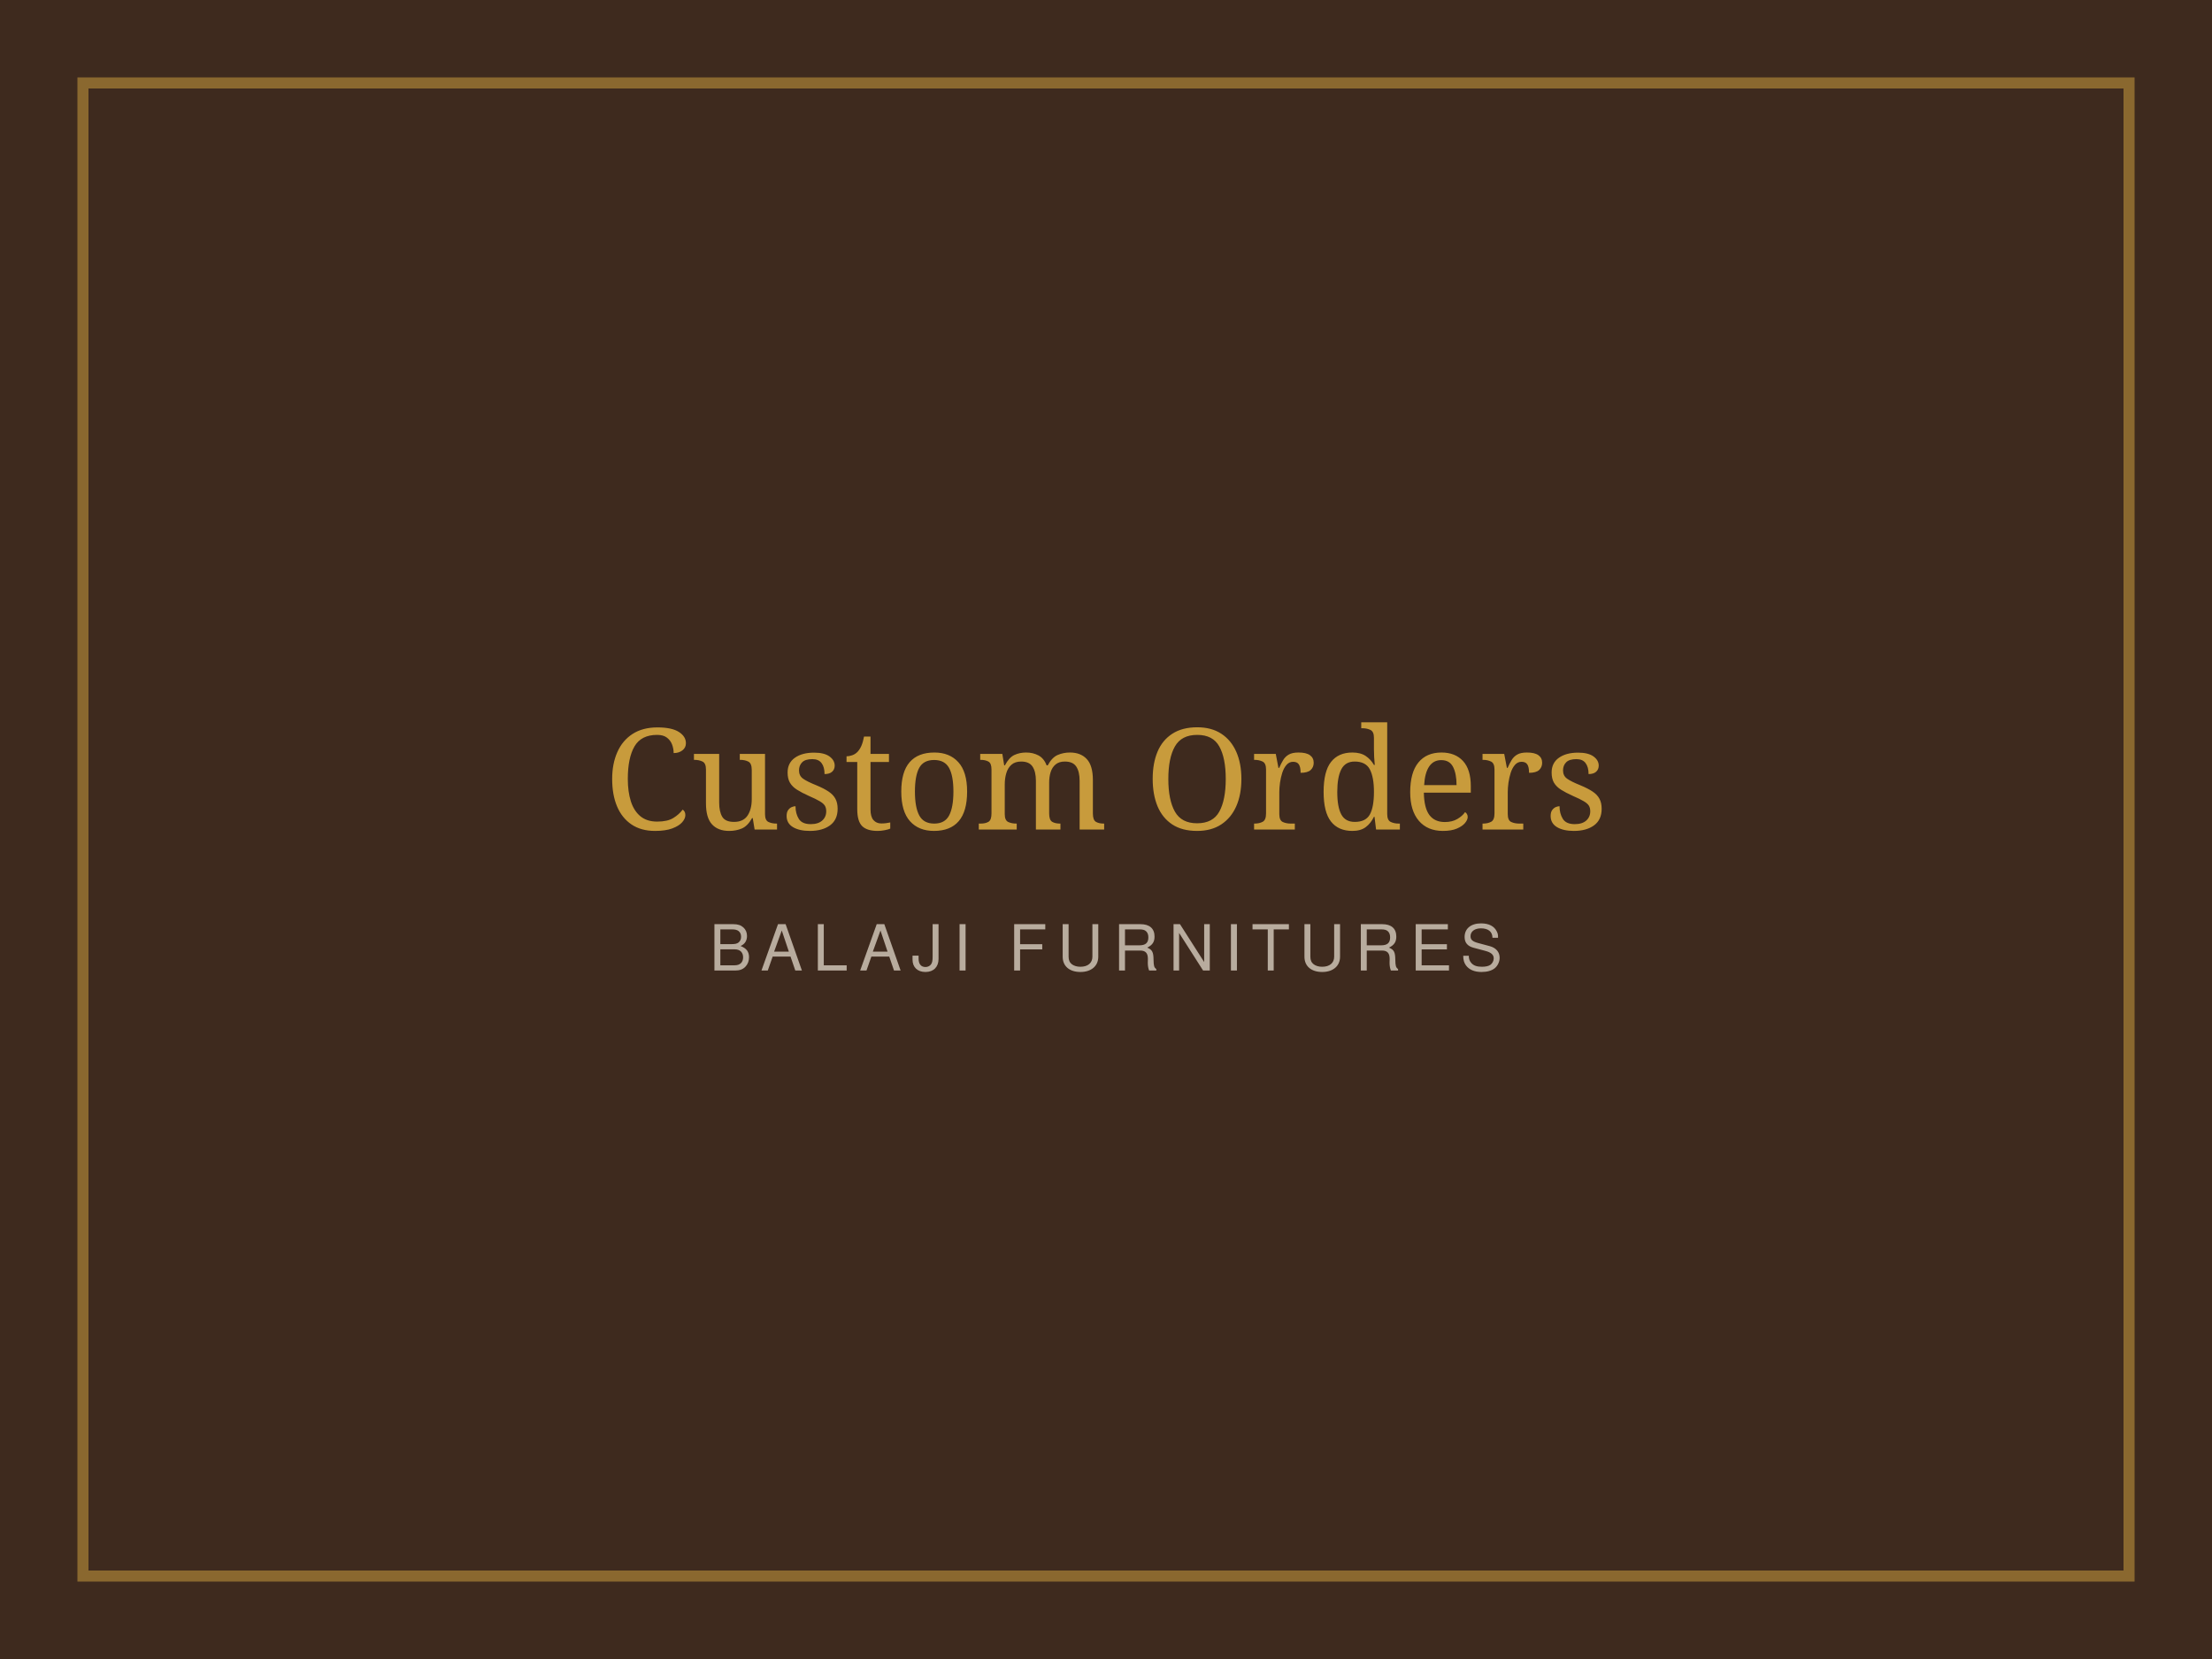
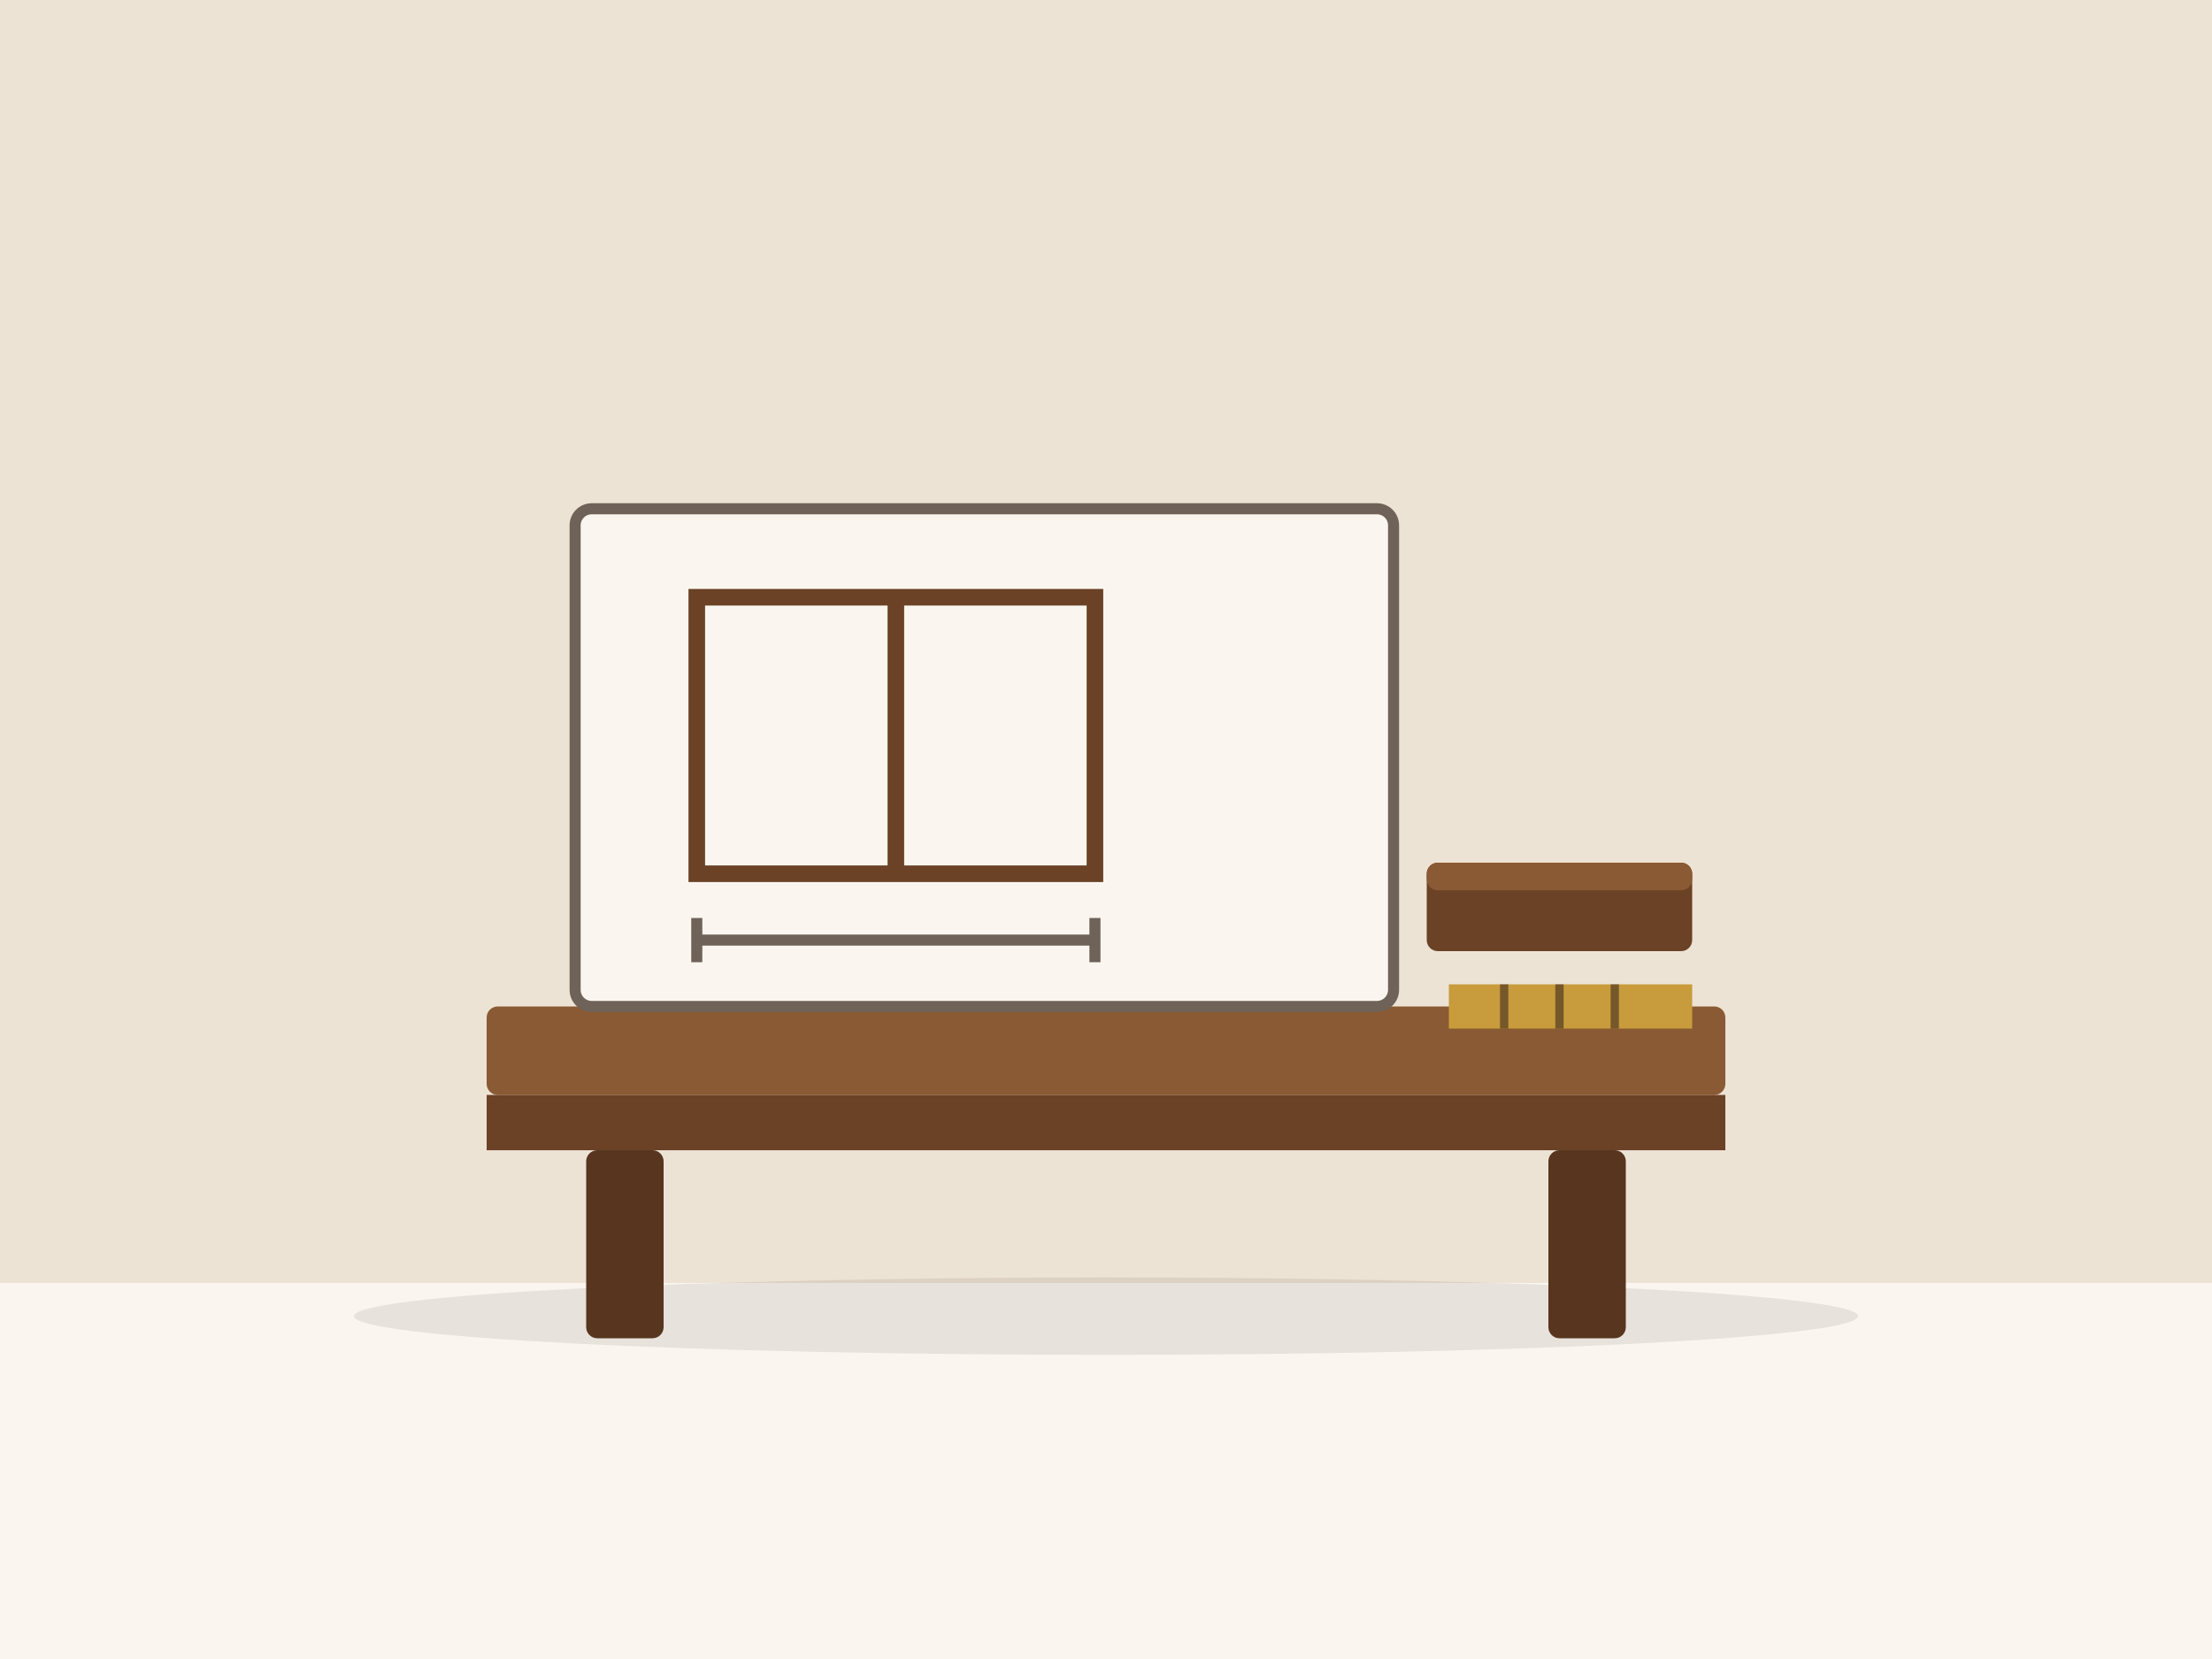
- <svg xmlns="http://www.w3.org/2000/svg" width="800" height="600" viewBox="0 0 800 600" role="img" aria-label="Custom Orders placeholder">
-   <rect width="800" height="600" fill="#3E2A1E" />
-   <rect x="30" y="30" width="740" height="540" fill="none" stroke="#C89B3C" stroke-width="4" opacity="0.55" />
-   <text x="50%" y="300" text-anchor="middle" font-family="Georgia, 'Playfair Display', serif" font-size="51" fill="#C89B3C">Custom Orders</text>
-   <text x="50%" y="351" text-anchor="middle" font-family="Helvetica, Arial, sans-serif" font-size="23" fill="#EDE3D4" opacity="0.7" letter-spacing="3.6">BALAJI FURNITURES</text>
+ <svg xmlns="http://www.w3.org/2000/svg" width="800" height="600" viewBox="0 0 400 300" role="img" aria-label="Custom orders">
+   <rect width="400" height="300" fill="#EDE3D4" />
+   <rect x="0" y="232" width="400" height="68" rx="0" fill="#FAF6EF" />
+   <ellipse cx="200" cy="238" rx="136" ry="7" fill="#3E2A1E" opacity="0.10" />
+   <g transform="translate(0,0)">
+     <rect x="88" y="182" width="224" height="16" rx="2" fill="#8A5A34" />
+     <rect x="88" y="198" width="224" height="10" rx="0" fill="#6B4226" />
+     <rect x="106" y="208" width="14" height="34" rx="2" fill="#57351E" />
+     <rect x="280" y="208" width="14" height="34" rx="2" fill="#57351E" />
+     <rect x="104" y="92" width="148" height="90" rx="3" fill="#FAF6EF" />
+     <rect x="104" y="92" width="148" height="90" rx="3" fill="none" stroke="#6E6259" stroke-width="2" />
+     <rect x="126" y="108" width="72" height="50" fill="none" stroke="#6B4226" stroke-width="3" />
+     <path d="M162 108 v50" stroke="#6B4226" stroke-width="3" />
+     <path d="M126 170 h72" stroke="#6E6259" stroke-width="2" />
+     <path d="M126 166 v8 M198 166 v8" stroke="#6E6259" stroke-width="2" />
+     <path d="M262 178 h44 v8 h-44 Z" fill="#C89B3C" />
+     <path d="M272 178 v8 M282 178 v8 M292 178 v8" stroke="#3E2A1E" stroke-width="1.5" opacity="0.6" />
+     <rect x="258" y="156" width="48" height="16" rx="2" fill="#6B4226" />
+     <rect x="258" y="156" width="48" height="5" rx="2" fill="#8A5A34" />
+   </g>
</svg>
